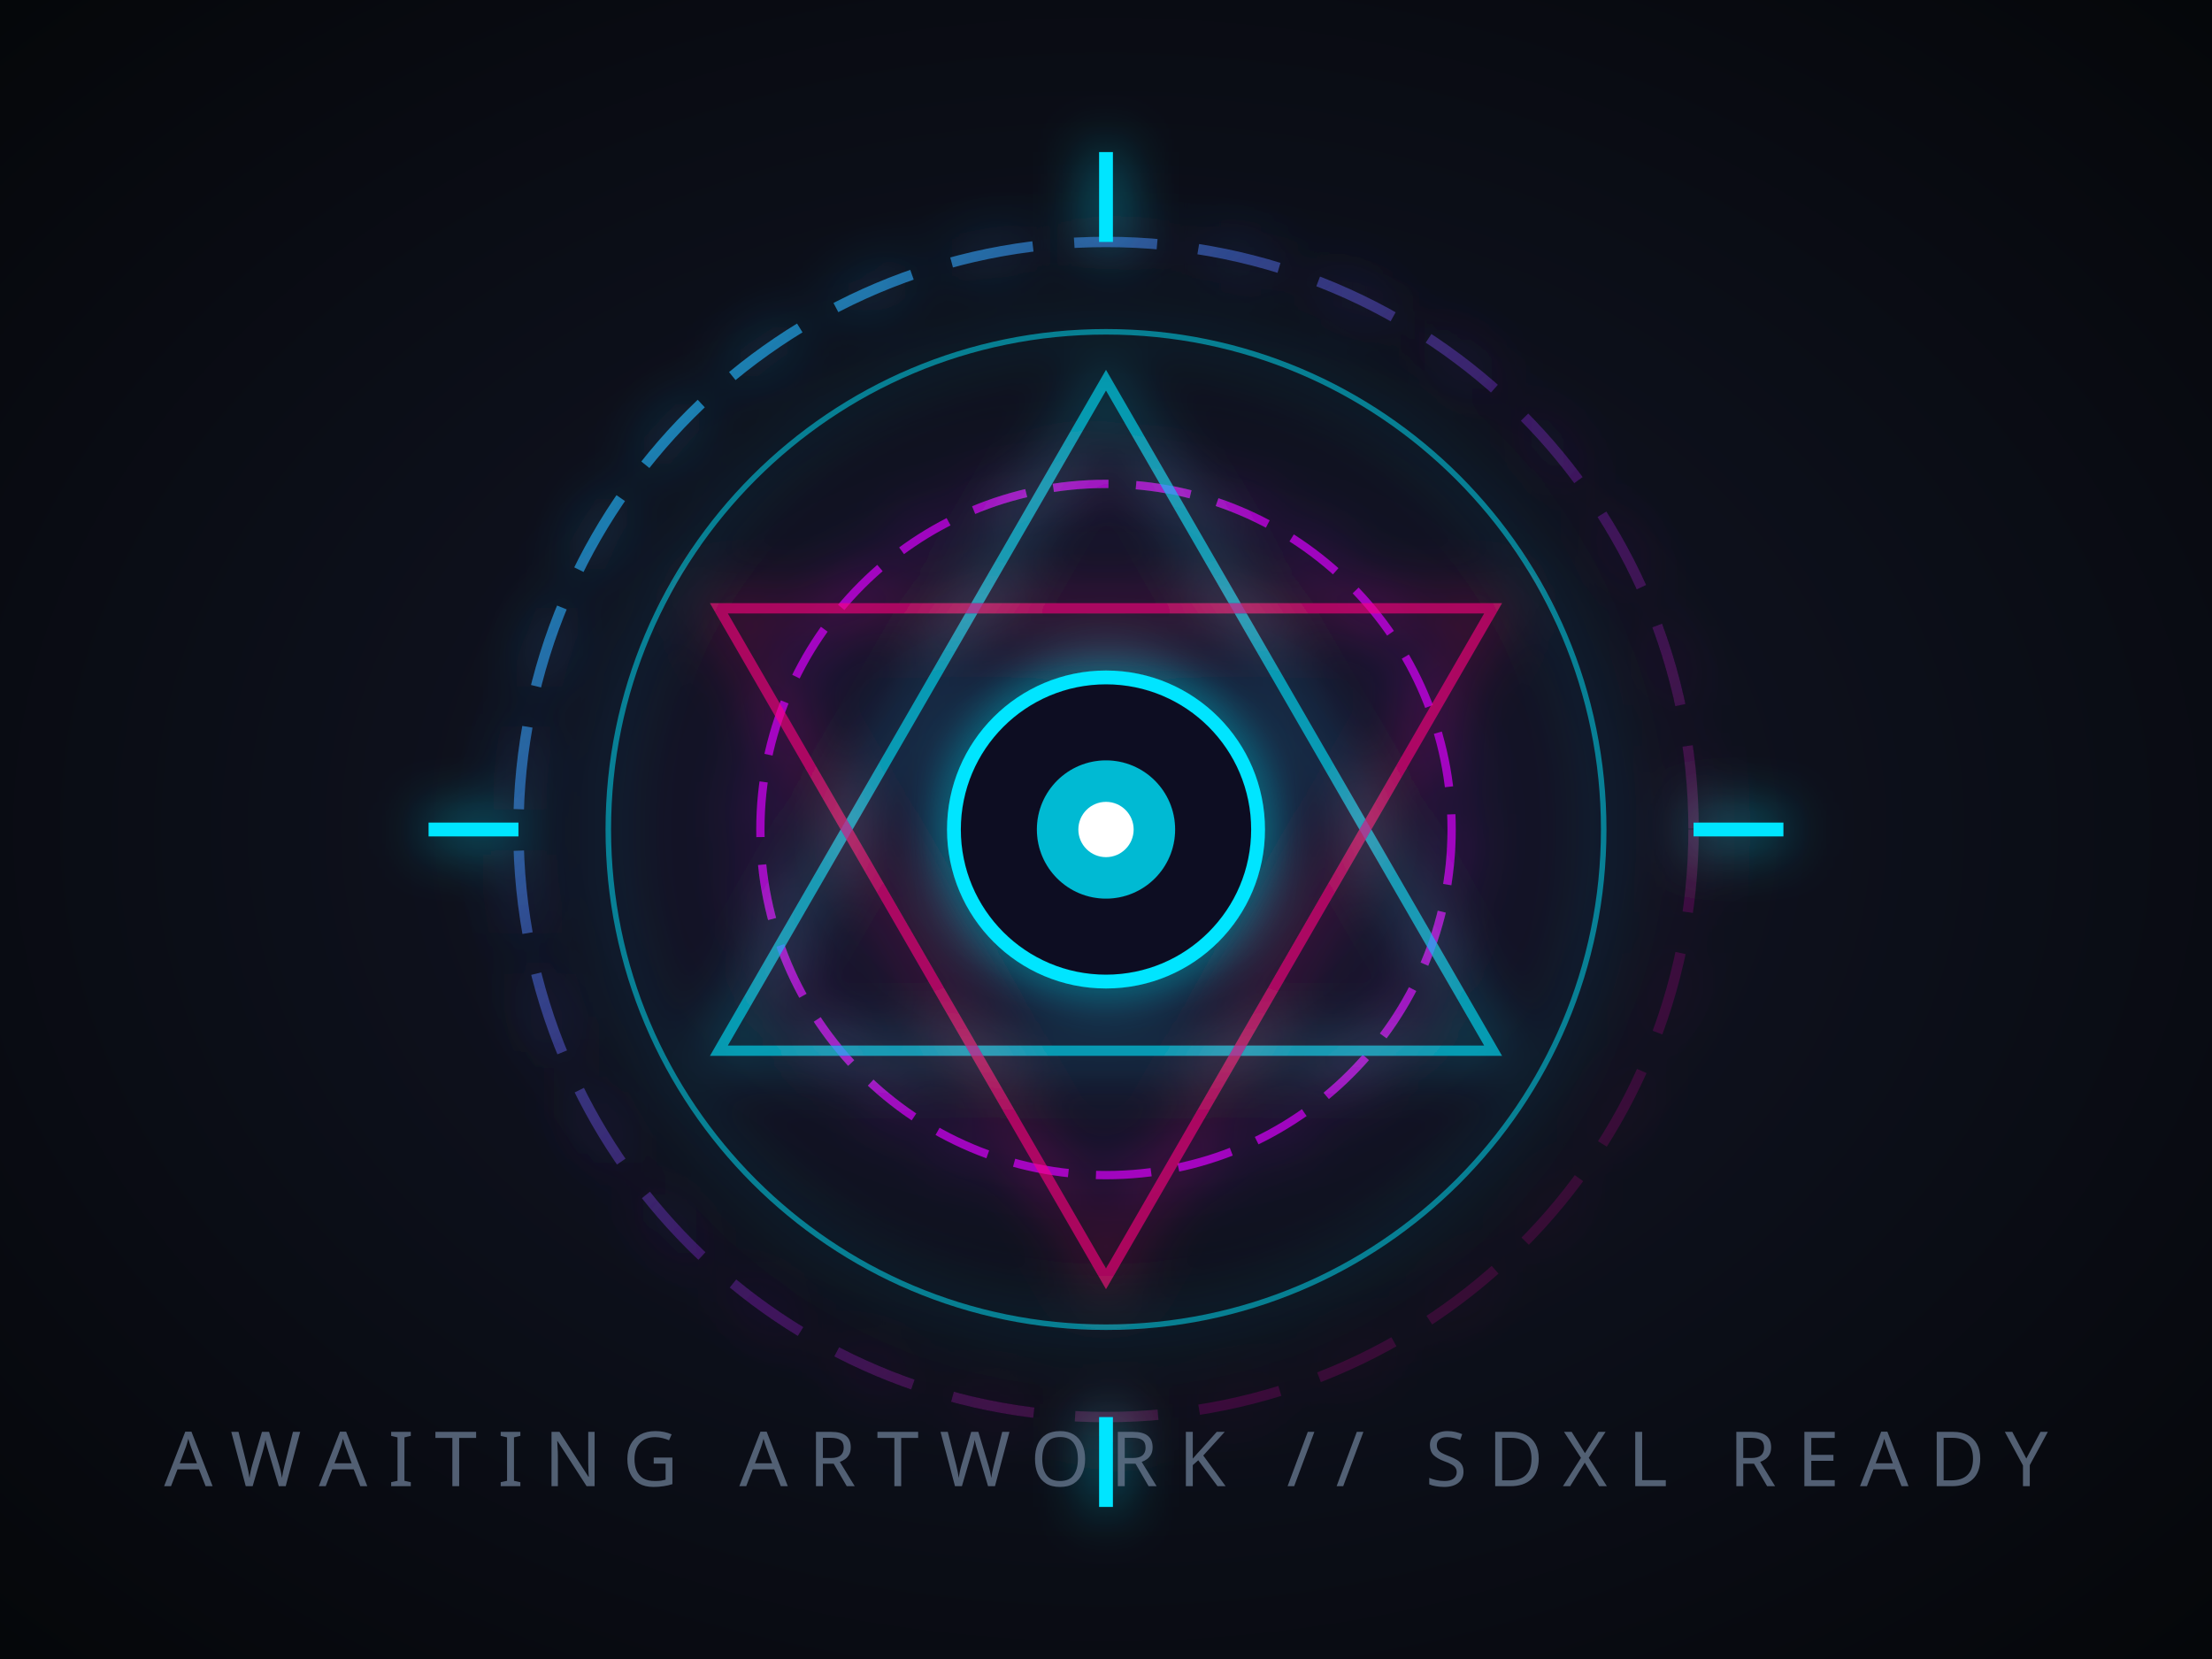
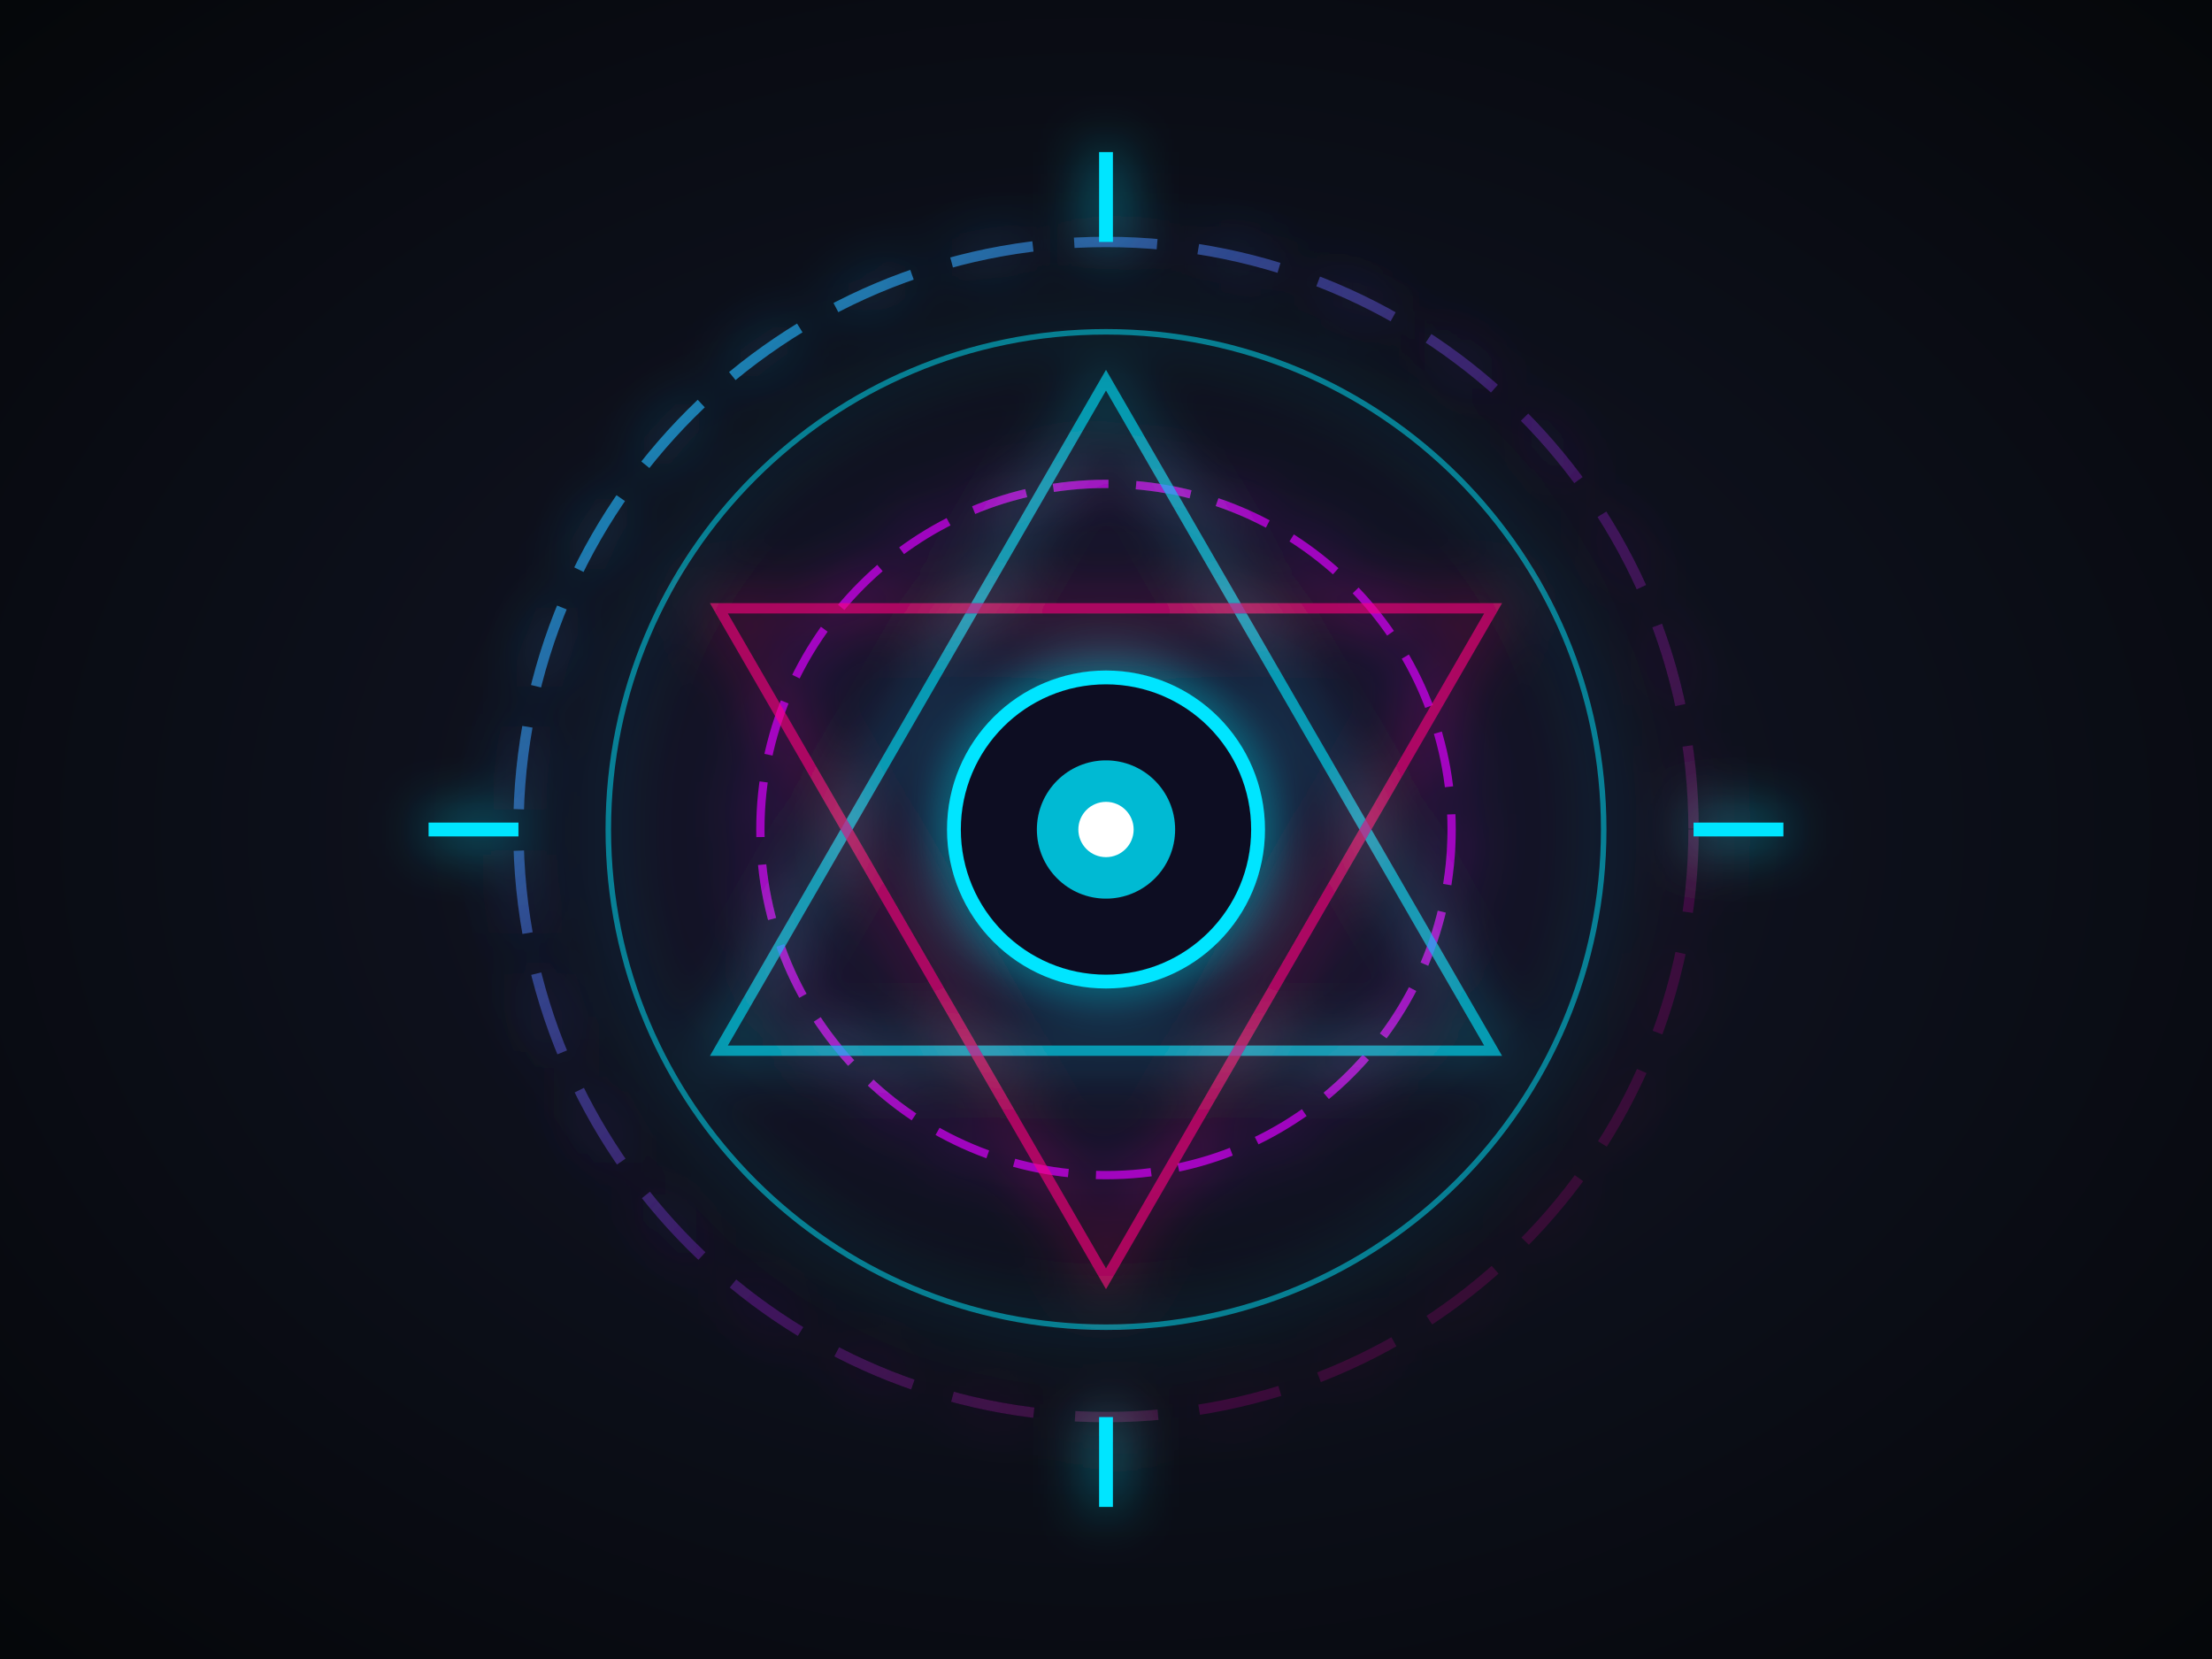
<svg xmlns="http://www.w3.org/2000/svg" viewBox="0 0 320 240" width="100%" height="100%">
  <defs>
    <radialGradient id="bg-nebula" cx="50%" cy="50%" r="70%">
      <stop offset="0%" stop-color="#1e183a" />
      <stop offset="40%" stop-color="#0e111d" />
      <stop offset="100%" stop-color="#05070a" />
    </radialGradient>
    <linearGradient id="neon-cyan-fade" x1="0%" y1="0%" x2="100%" y2="100%">
      <stop offset="0%" stop-color="#00e5ff" stop-opacity="0.8" />
      <stop offset="50%" stop-color="#7928ca" stop-opacity="0.4" />
      <stop offset="100%" stop-color="#ff0080" stop-opacity="0.1" />
    </linearGradient>
    <filter id="fallback-glow" x="-20%" y="-20%" width="140%" height="140%">
      <feGaussianBlur stdDeviation="4" result="blur" />
      <feMerge>
        <feMergeNode in="blur" />
        <feMergeNode in="SourceGraphic" />
      </feMerge>
    </filter>
  </defs>
  <rect width="320" height="240" fill="url(#bg-nebula)" />
  <g transform="translate(160, 120)" filter="url(#fallback-glow)">
    <circle cx="0" cy="0" r="85" fill="none" stroke="url(#neon-cyan-fade)" stroke-width="1.5" stroke-dasharray="12 6" />
    <circle cx="0" cy="0" r="72" fill="none" stroke="#00e5ff" stroke-width="0.8" opacity="0.5" />
    <circle cx="0" cy="0" r="50" fill="none" stroke="#d500f9" stroke-width="1.2" stroke-dasharray="8 4" opacity="0.7" />
    <polygon points="0,-65 56,32 -56,32" fill="none" stroke="#00e5ff" stroke-width="1.5" opacity="0.6" />
    <polygon points="0,65 56,-32 -56,-32" fill="none" stroke="#ff007f" stroke-width="1.5" opacity="0.6" />
    <circle cx="0" cy="0" r="22" fill="#0c1022" stroke="#00e5ff" stroke-width="2" />
    <circle cx="0" cy="0" r="10" fill="#00e5ff" opacity="0.8" />
    <circle cx="0" cy="0" r="4" fill="#ffffff" />
    <line x1="0" y1="-85" x2="0" y2="-98" stroke="#00e5ff" stroke-width="2" />
    <line x1="0" y1="85" x2="0" y2="98" stroke="#00e5ff" stroke-width="2" />
    <line x1="-85" y1="0" x2="-98" y2="0" stroke="#00e5ff" stroke-width="2" />
    <line x1="85" y1="0" x2="98" y2="0" stroke="#00e5ff" stroke-width="2" />
  </g>
-   <text x="160" y="215" text-anchor="middle" font-family="'Cinzel', 'Noto Sans KR', sans-serif" font-size="11" fill="#64748b" letter-spacing="3" opacity="0.8">AWAITING ARTWORK // SDXL READY</text>
</svg>
